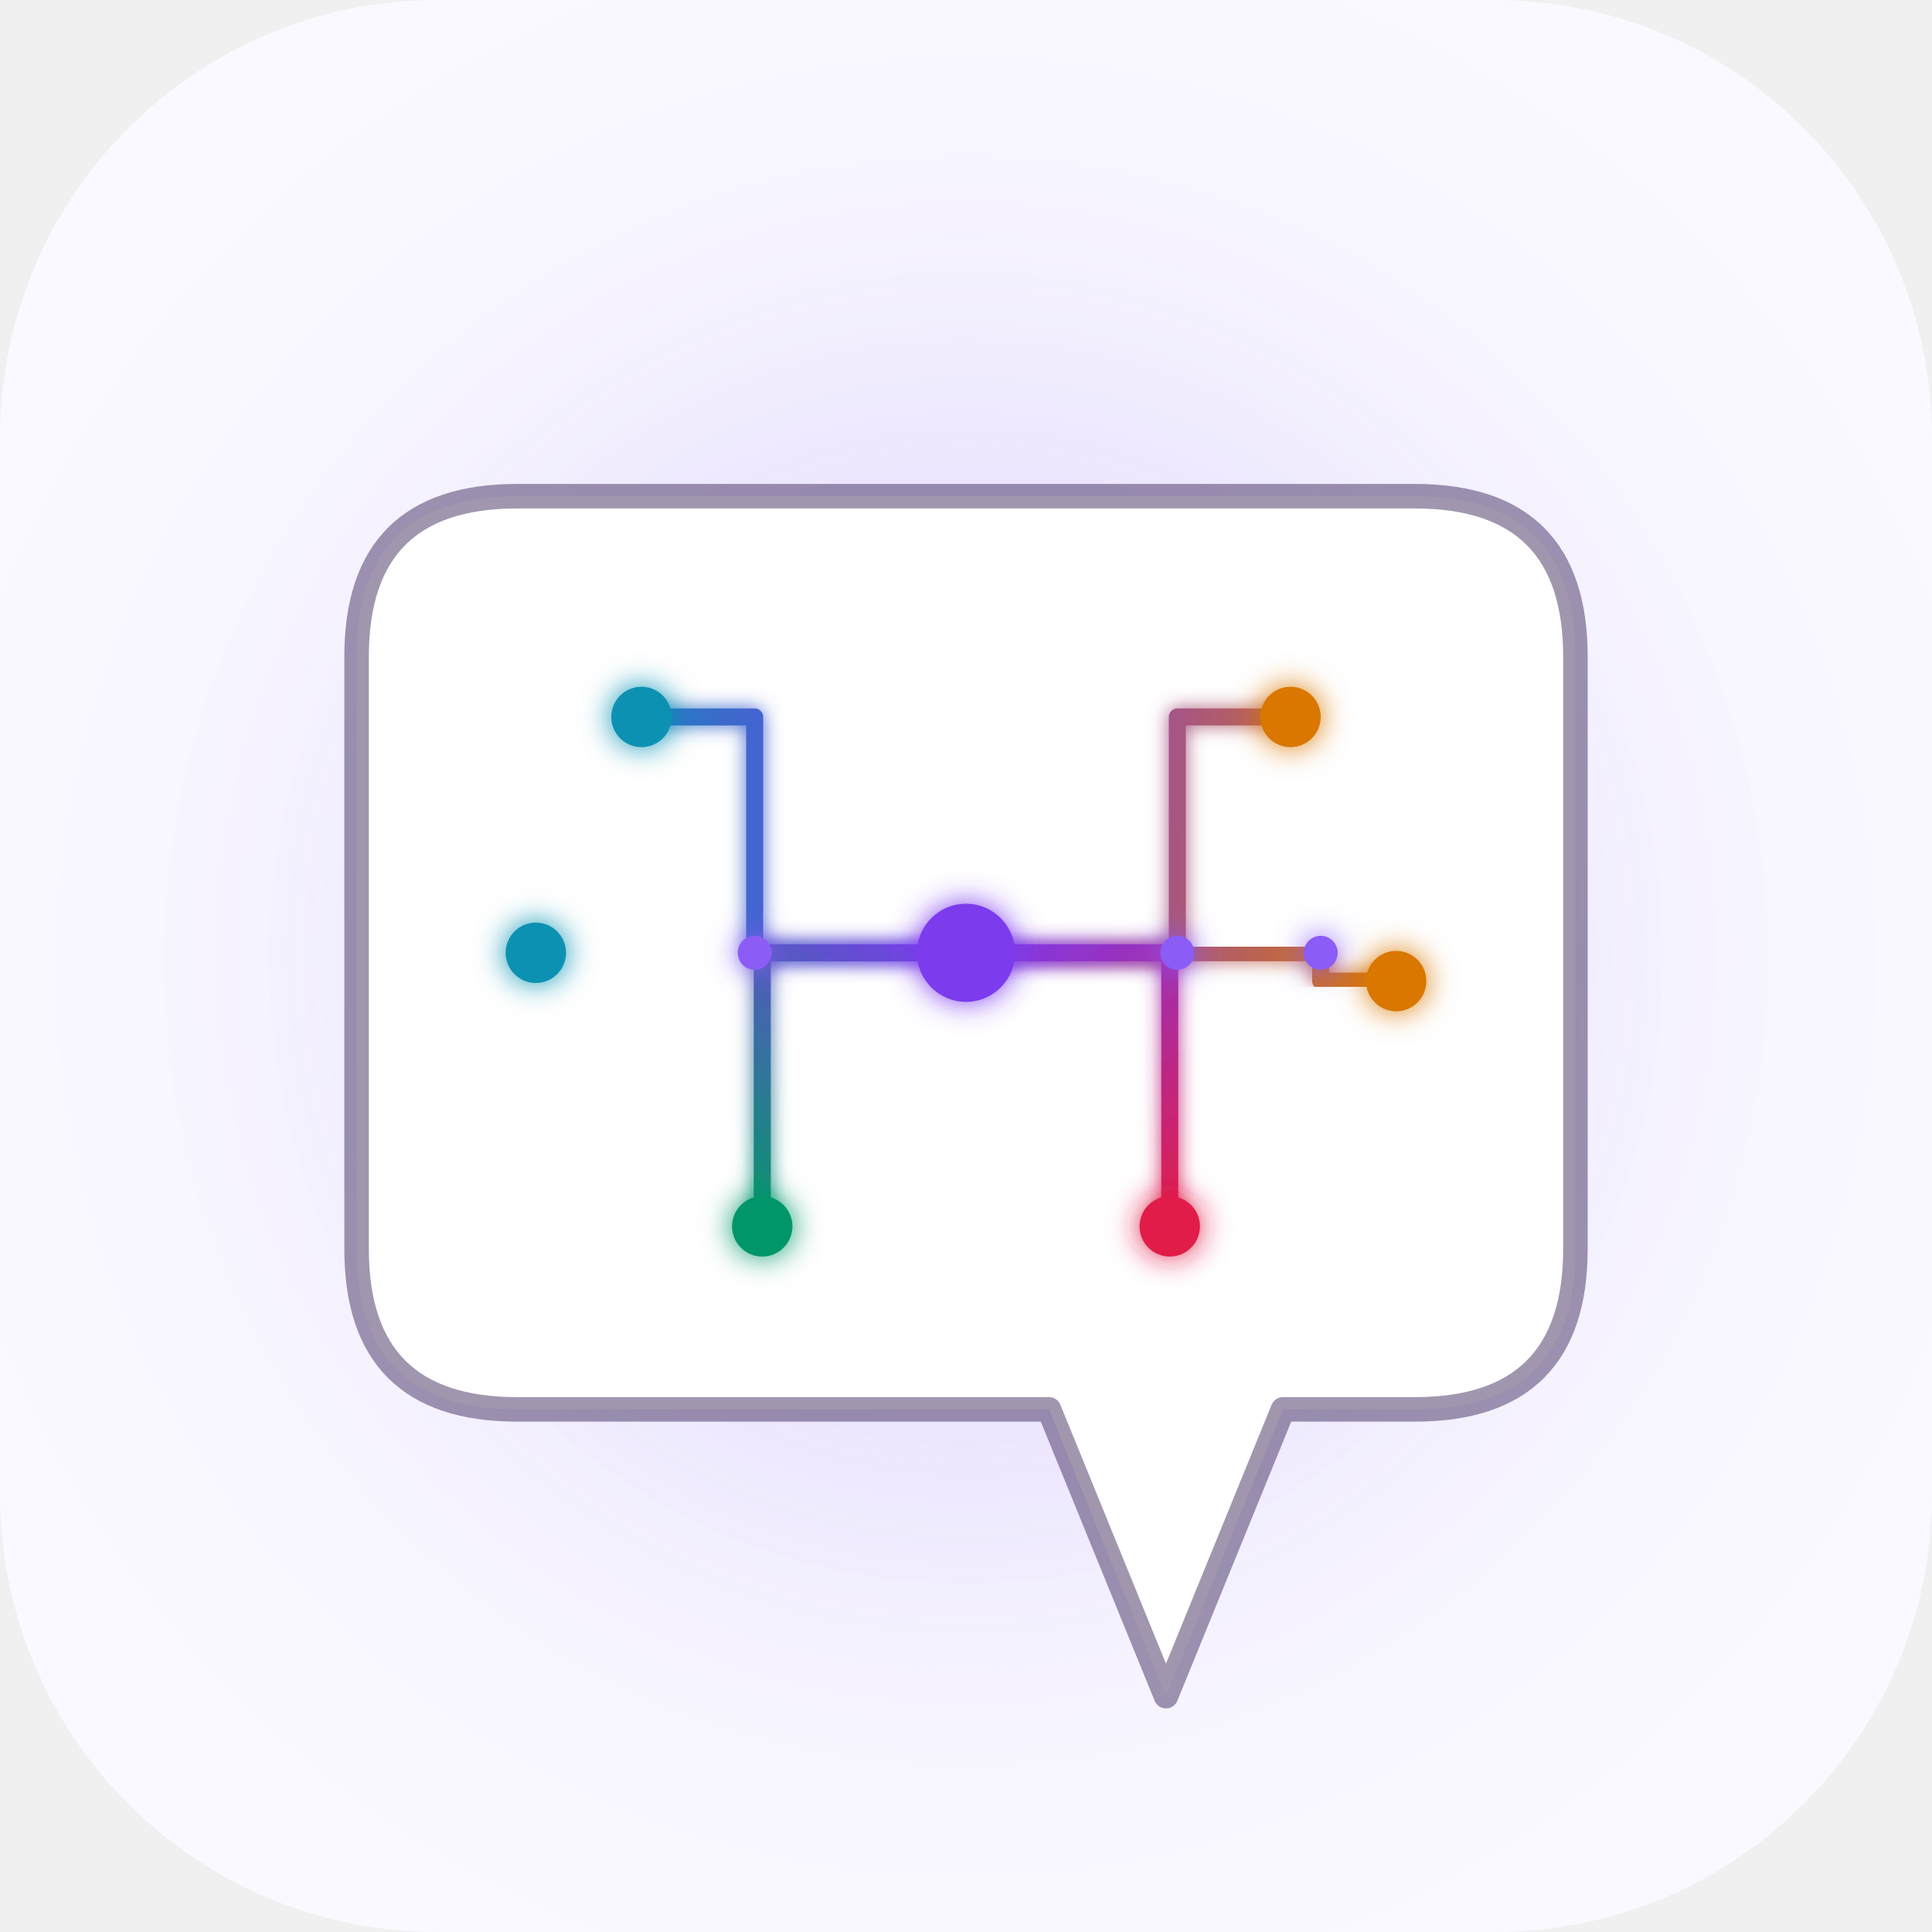
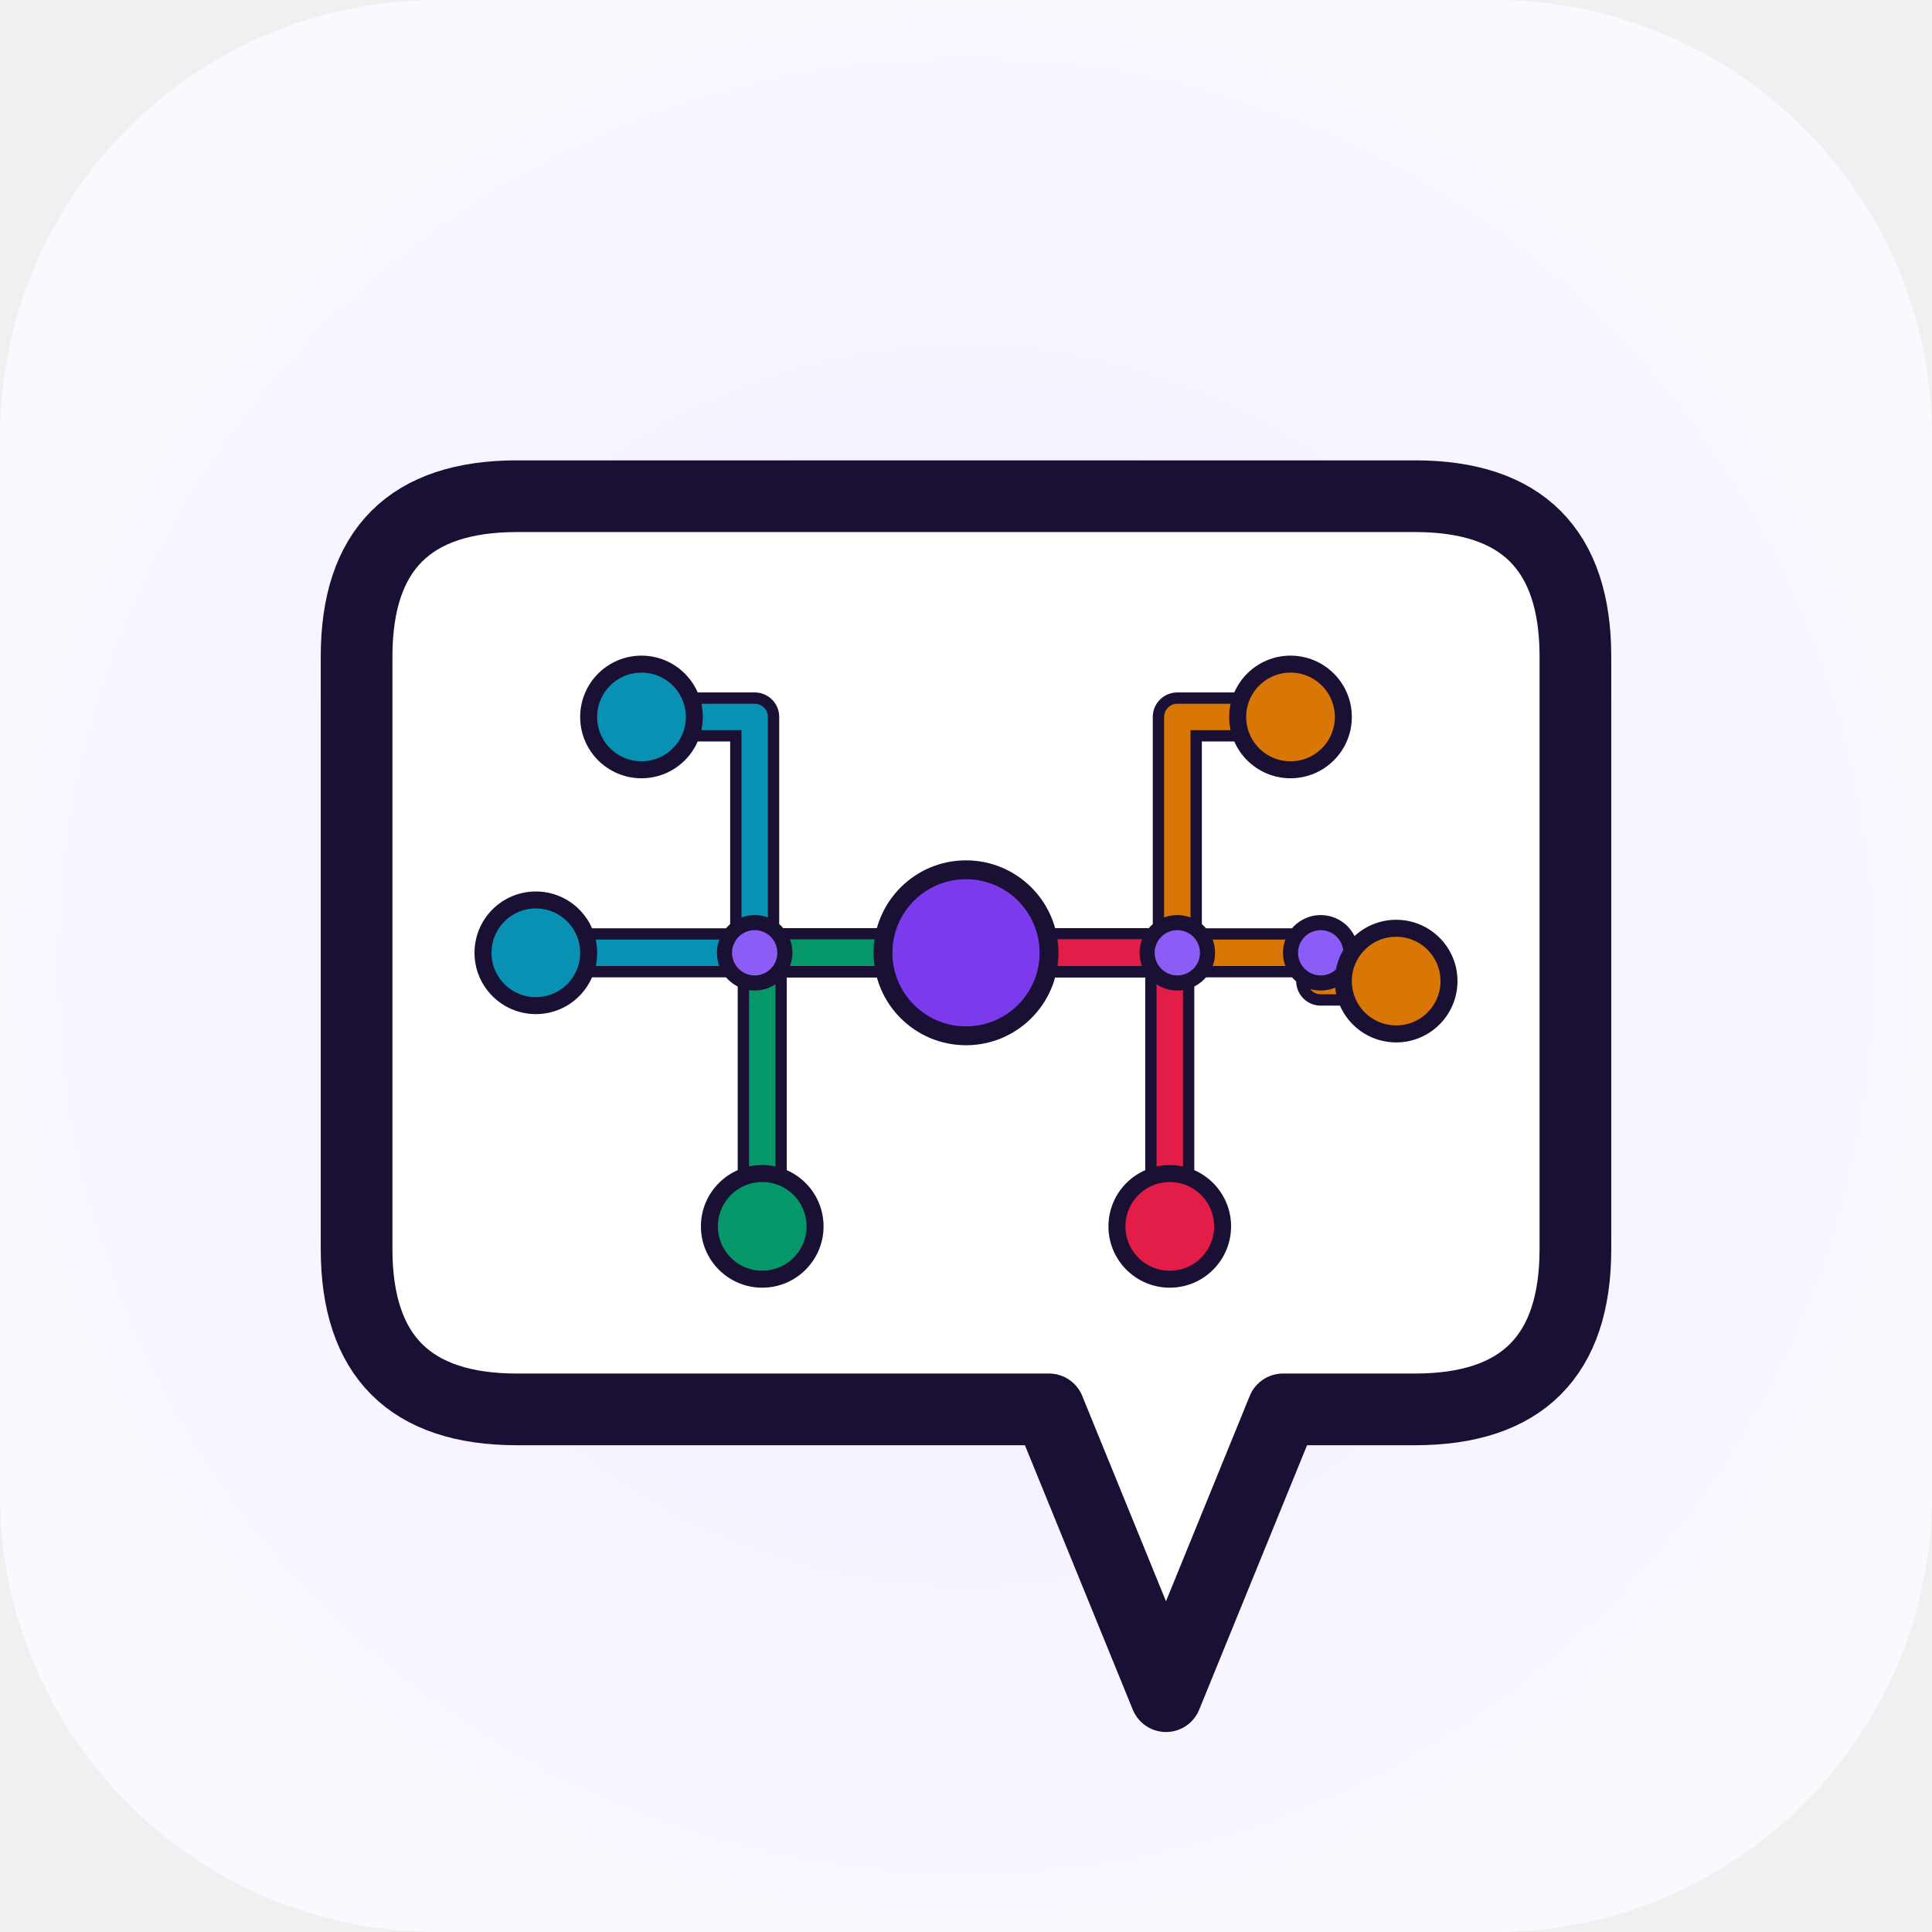
<svg xmlns="http://www.w3.org/2000/svg" width="1024" height="1024" viewBox="0 0 1024 1024">
  <defs>
    <radialGradient id="bg" cx="50%" cy="50%" r="55%">
      <stop offset="0%" stop-color="#f0ecff" />
      <stop offset="100%" stop-color="#faf9ff" />
    </radialGradient>
    <clipPath id="iconClip">
      <rect width="1024" height="1024" rx="232" />
    </clipPath>
-     <linearGradient id="traceGradA" x1="512" y1="505" x2="284" y2="505" gradientUnits="userSpaceOnUse">
-       <stop offset="0%" stop-color="#7c3aed" />
-       <stop offset="100%" stop-color="#0891b2" />
-     </linearGradient>
-     <linearGradient id="traceGradB" x1="512" y1="505" x2="740" y2="520" gradientUnits="userSpaceOnUse">
-       <stop offset="0%" stop-color="#7c3aed" />
-       <stop offset="100%" stop-color="#d97706" />
-     </linearGradient>
-     <linearGradient id="traceGradC" x1="512" y1="505" x2="620" y2="650" gradientUnits="userSpaceOnUse">
-       <stop offset="0%" stop-color="#7c3aed" />
-       <stop offset="100%" stop-color="#e11d48" />
-     </linearGradient>
-     <linearGradient id="traceGradD" x1="512" y1="505" x2="404" y2="650" gradientUnits="userSpaceOnUse">
-       <stop offset="0%" stop-color="#7c3aed" />
-       <stop offset="100%" stop-color="#059669" />
-     </linearGradient>
-     <filter id="ambGlow" x="-50%" y="-50%" width="200%" height="200%">
-       <feGaussianBlur stdDeviation="60" />
-     </filter>
-     <filter id="nodeGlow" x="-200%" y="-200%" width="500%" height="500%">
-       <feGaussianBlur in="SourceGraphic" stdDeviation="8" result="b" />
-       <feMerge>
-         <feMergeNode in="b" />
-         <feMergeNode in="SourceGraphic" />
-       </feMerge>
-     </filter>
-     <filter id="traceGlow" x="-20%" y="-20%" width="140%" height="140%">
-       <feGaussianBlur in="SourceGraphic" stdDeviation="5" result="b" />
-       <feMerge>
-         <feMergeNode in="b" />
-         <feMergeNode in="SourceGraphic" />
-       </feMerge>
-     </filter>
  </defs>
  <rect width="1024" height="1024" rx="232" fill="url(#bg)" />
  <g clip-path="url(#iconClip)">
-     <circle cx="512" cy="505" r="320" fill="#7c3aed" opacity="0.08" filter="url(#ambGlow)" />
-     <path d="M 189 348 Q 189 263 274 263 L 750 263 Q 835 263 835 348              L 835 662 Q 835 747 750 747 L 680 747 L 618 899 L 556 747              L 274 747 Q 189 747 189 662 Z" fill="#ffffff" />
-     <path d="M 189 348 Q 189 263 274 263 L 750 263 Q 835 263 835 348              L 835 662 Q 835 747 750 747 L 680 747 L 618 899 L 556 747              L 274 747 Q 189 747 189 662 Z" fill="none" stroke="#2d1a4e" stroke-width="13" stroke-opacity="0.45" stroke-linejoin="round" />
-     <path d="M 512 505 L 400 505 L 400 380 L 340 380" fill="none" stroke="url(#traceGradA)" stroke-width="9" stroke-linecap="round" stroke-linejoin="round" filter="url(#traceGlow)" />
-     <path d="M 512 505 L 284 505" fill="none" stroke="url(#traceGradA)" stroke-width="9" stroke-linecap="round" stroke-linejoin="round" filter="url(#traceGlow)" />
-     <path d="M 512 505 L 624 505 L 624 380 L 684 380" fill="none" stroke="url(#traceGradB)" stroke-width="9" stroke-linecap="round" stroke-linejoin="round" filter="url(#traceGlow)" />
-     <path d="M 512 505 L 700 505 L 700 520 L 740 520" fill="none" stroke="url(#traceGradB)" stroke-width="9" stroke-linecap="round" stroke-linejoin="round" filter="url(#traceGlow)" />
-     <path d="M 512 505 L 620 505 L 620 650" fill="none" stroke="url(#traceGradC)" stroke-width="9" stroke-linecap="round" stroke-linejoin="round" filter="url(#traceGlow)" />
-     <path d="M 512 505 L 404 505 L 404 650" fill="none" stroke="url(#traceGradD)" stroke-width="9" stroke-linecap="round" stroke-linejoin="round" filter="url(#traceGlow)" />
-     <circle cx="400" cy="505" r="9" fill="#8b5cf6" filter="url(#nodeGlow)" />
-     <circle cx="624" cy="505" r="9" fill="#8b5cf6" filter="url(#nodeGlow)" />
-     <circle cx="700" cy="505" r="9" fill="#8b5cf6" filter="url(#nodeGlow)" />
-     <circle cx="340" cy="380" r="16" fill="#0891b2" filter="url(#nodeGlow)" />
-     <circle cx="284" cy="505" r="16" fill="#0891b2" filter="url(#nodeGlow)" />
-     <circle cx="684" cy="380" r="16" fill="#d97706" filter="url(#nodeGlow)" />
-     <circle cx="740" cy="520" r="16" fill="#d97706" filter="url(#nodeGlow)" />
-     <circle cx="620" cy="650" r="16" fill="#e11d48" filter="url(#nodeGlow)" />
-     <circle cx="404" cy="650" r="16" fill="#059669" filter="url(#nodeGlow)" />
-     <circle cx="512" cy="505" r="26" fill="#7c3aed" filter="url(#nodeGlow)" />
+     <path d="M 189 348 Q 189 263 274 263 L 750 263 Q 835 263 835 348              L 835 662 Q 835 747 750 747 L 680 747 L 618 899 L 556 747              L 274 747 Q 189 747 189 662 Z" fill="#ffffff" stroke="#1a1033" stroke-width="38" stroke-linejoin="round" />
+     <g fill="none" stroke="#1a1033" stroke-width="26" stroke-linecap="round" stroke-linejoin="round">
+       <path d="M 512 505 L 400 505 L 400 380 L 340 380" />
+       <path d="M 512 505 L 284 505" />
+       <path d="M 512 505 L 624 505 L 624 380 L 684 380" />
+       <path d="M 512 505 L 700 505 L 700 520 L 740 520" />
+       <path d="M 512 505 L 620 505 L 620 650" />
+       <path d="M 512 505 L 404 505 L 404 650" />
+     </g>
+     <path d="M 512 505 L 400 505 L 400 380 L 340 380" fill="none" stroke="#0891b2" stroke-width="14" stroke-linecap="round" stroke-linejoin="round" />
+     <path d="M 512 505 L 284 505" fill="none" stroke="#0891b2" stroke-width="14" stroke-linecap="round" stroke-linejoin="round" />
+     <path d="M 512 505 L 624 505 L 624 380 L 684 380" fill="none" stroke="#d97706" stroke-width="14" stroke-linecap="round" stroke-linejoin="round" />
+     <path d="M 512 505 L 700 505 L 700 520 L 740 520" fill="none" stroke="#d97706" stroke-width="14" stroke-linecap="round" stroke-linejoin="round" />
+     <path d="M 512 505 L 620 505 L 620 650" fill="none" stroke="#e11d48" stroke-width="14" stroke-linecap="round" stroke-linejoin="round" />
+     <path d="M 512 505 L 404 505 L 404 650" fill="none" stroke="#059669" stroke-width="14" stroke-linecap="round" stroke-linejoin="round" />
+     <circle cx="400" cy="505" r="16" fill="#8b5cf6" stroke="#1a1033" stroke-width="8" />
+     <circle cx="624" cy="505" r="16" fill="#8b5cf6" stroke="#1a1033" stroke-width="8" />
+     <circle cx="700" cy="505" r="16" fill="#8b5cf6" stroke="#1a1033" stroke-width="8" />
+     <circle cx="340" cy="380" r="28" fill="#0891b2" stroke="#1a1033" stroke-width="9" />
+     <circle cx="284" cy="505" r="28" fill="#0891b2" stroke="#1a1033" stroke-width="9" />
+     <circle cx="684" cy="380" r="28" fill="#d97706" stroke="#1a1033" stroke-width="9" />
+     <circle cx="740" cy="520" r="28" fill="#d97706" stroke="#1a1033" stroke-width="9" />
+     <circle cx="620" cy="650" r="28" fill="#e11d48" stroke="#1a1033" stroke-width="9" />
+     <circle cx="404" cy="650" r="28" fill="#059669" stroke="#1a1033" stroke-width="9" />
+     <circle cx="512" cy="505" r="44" fill="#7c3aed" stroke="#1a1033" stroke-width="10" />
  </g>
</svg>
